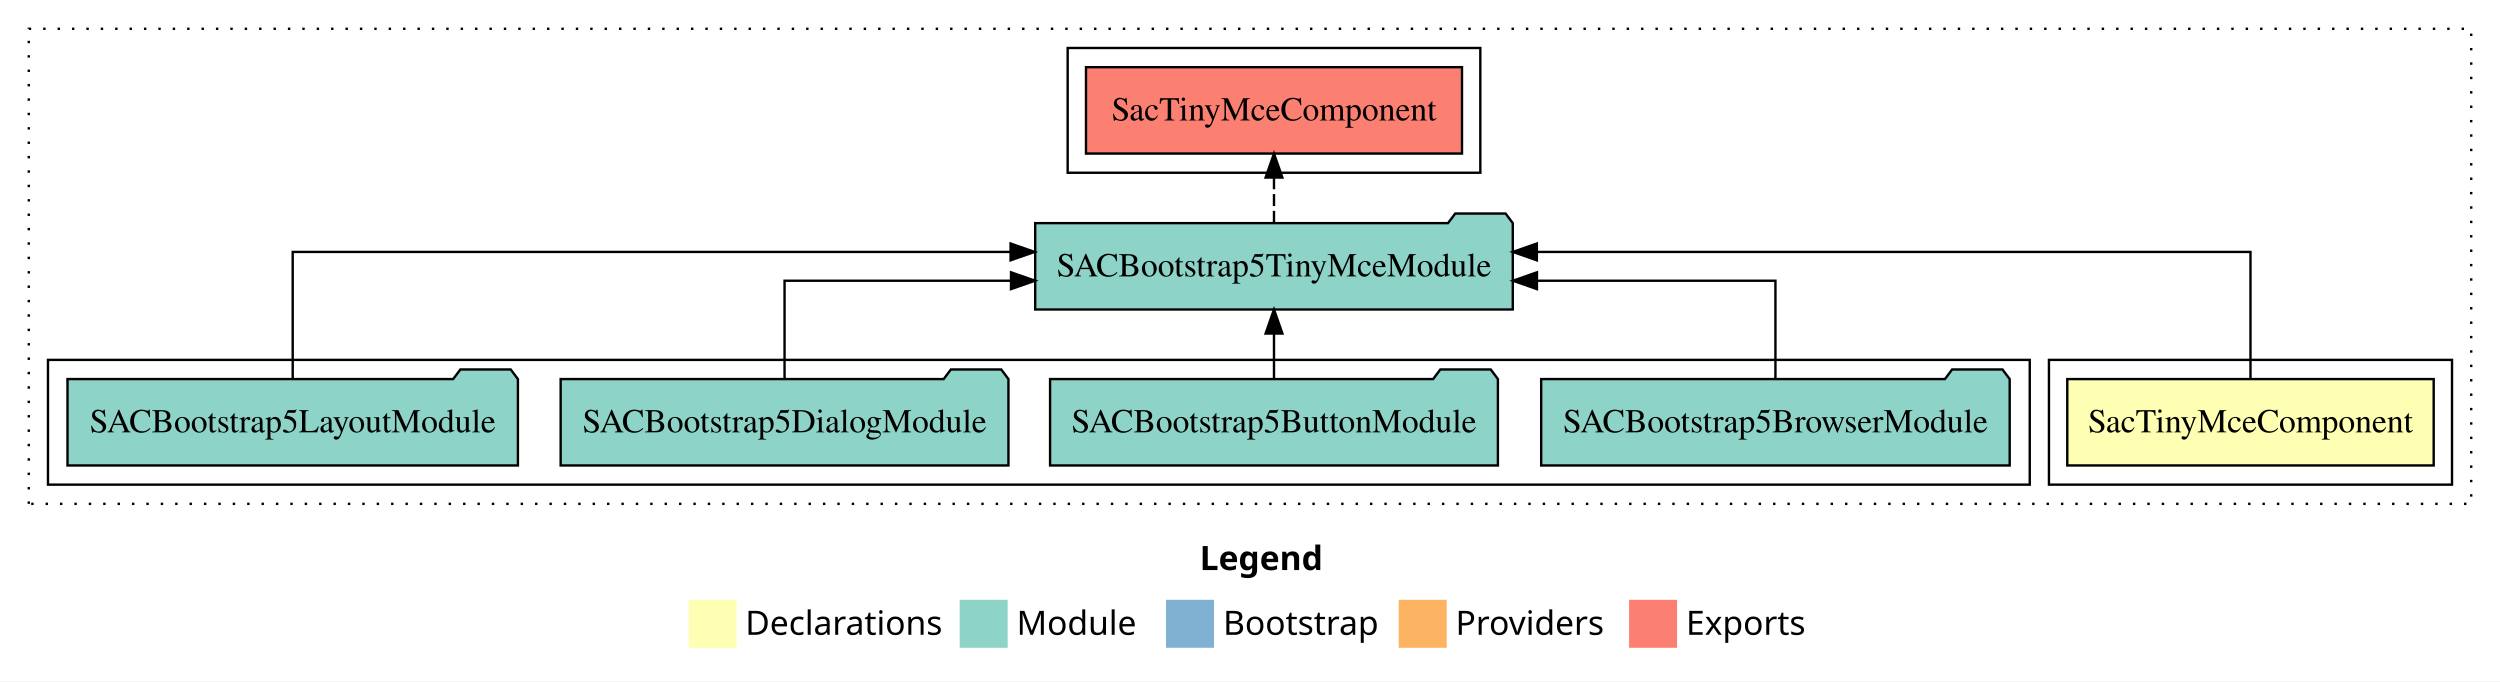
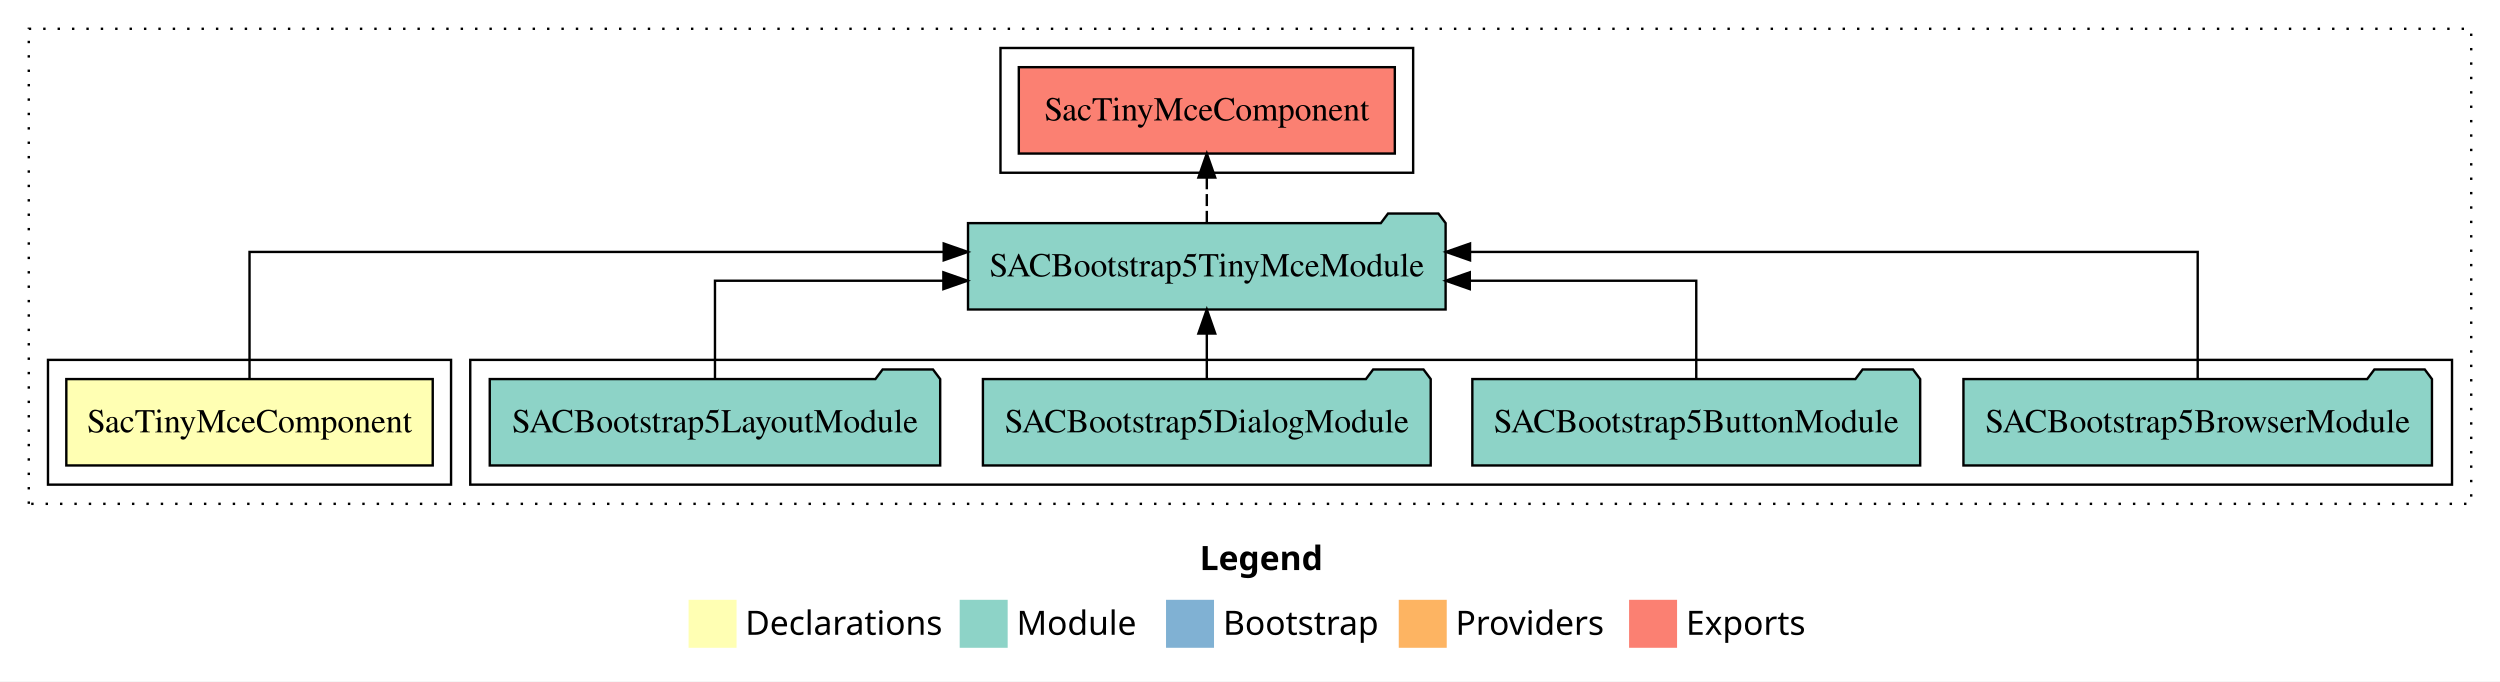
<svg xmlns="http://www.w3.org/2000/svg" width="1042pt" height="284pt" viewBox="0.00 0.00 1042.00 284.00">
  <g id="graph0" class="graph" transform="scale(1 1) rotate(0) translate(4 280)">
    <polygon fill="white" stroke="transparent" points="-4,4 -4,-280 1038,-280 1038,4 -4,4" />
    <text text-anchor="start" x="496.01" y="-42.4" font-family="Times-12" font-weight="bold" font-size="14.00">Legend</text>
    <polygon fill="#ffffb3" stroke="transparent" points="283,-10 283,-30 303,-30 303,-10 283,-10" />
    <text text-anchor="start" x="306.63" y="-15.4" font-family="Times-12" font-size="14.00">  Declarations</text>
    <polygon fill="#8dd3c7" stroke="transparent" points="396,-10 396,-30 416,-30 416,-10 396,-10" />
    <text text-anchor="start" x="419.73" y="-15.4" font-family="Times-12" font-size="14.00">  Module</text>
    <polygon fill="#80b1d3" stroke="transparent" points="482,-10 482,-30 502,-30 502,-10 482,-10" />
    <text text-anchor="start" x="505.78" y="-15.4" font-family="Times-12" font-size="14.00">  Bootstrap</text>
    <polygon fill="#fdb462" stroke="transparent" points="579,-10 579,-30 599,-30 599,-10 579,-10" />
    <text text-anchor="start" x="602.67" y="-15.4" font-family="Times-12" font-size="14.00">  Providers</text>
    <polygon fill="#fb8072" stroke="transparent" points="675,-10 675,-30 695,-30 695,-10 675,-10" />
    <text text-anchor="start" x="698.73" y="-15.4" font-family="Times-12" font-size="14.00">  Exports</text>
    <g id="clust1" class="cluster">
      <polygon fill="none" stroke="black" stroke-dasharray="1,5" points="8,-70 8,-268 1026,-268 1026,-70 8,-70" />
    </g>
+     <g id="clust4" class="cluster">
+       <polygon fill="none" stroke="black" points="192,-78 192,-130 1018,-130 1018,-78 192,-78" />
+     </g>
    <g id="clust2" class="cluster">
-       <polygon fill="none" stroke="black" points="850,-78 850,-130 1018,-130 1018,-78 850,-78" />
-     </g>
-     <g id="clust4" class="cluster">
-       <polygon fill="none" stroke="black" points="16,-78 16,-130 842,-130 842,-78 16,-78" />
+       <polygon fill="none" stroke="black" points="16,-78 16,-130 184,-130 184,-78 16,-78" />
    </g>
    <g id="clust5" class="cluster">
-       <polygon fill="none" stroke="black" points="441,-208 441,-260 613,-260 613,-208 441,-208" />
+       <polygon fill="none" stroke="black" points="413,-208 413,-260 585,-260 585,-208 413,-208" />
    </g>
    <g id="node1" class="node">
-       <polygon fill="#ffffb3" stroke="black" points="1010.36,-122 857.64,-122 857.64,-86 1010.36,-86 1010.36,-122" />
-       <text text-anchor="middle" x="934" y="-99.8" font-family="Times,serif" font-size="14.00">SacTinyMceComponent</text>
+       <polygon fill="#ffffb3" stroke="black" points="176.36,-122 23.64,-122 23.64,-86 176.36,-86 176.36,-122" />
+       <text text-anchor="middle" x="100" y="-99.8" font-family="Times,serif" font-size="14.00">SacTinyMceComponent</text>
    </g>
    <g id="node2" class="node">
-       <polygon fill="#8dd3c7" stroke="black" points="626.53,-187 623.53,-191 602.53,-191 599.53,-187 427.47,-187 427.47,-151 626.53,-151 626.53,-187" />
-       <text text-anchor="middle" x="527" y="-164.8" font-family="Times,serif" font-size="14.00">SACBootstrap5TinyMceModule</text>
+       <polygon fill="#8dd3c7" stroke="black" points="598.53,-187 595.53,-191 574.53,-191 571.53,-187 399.47,-187 399.47,-151 598.53,-151 598.53,-187" />
+       <text text-anchor="middle" x="499" y="-164.8" font-family="Times,serif" font-size="14.00">SACBootstrap5TinyMceModule</text>
    </g>
    <g id="edge1" class="edge">
-       <path fill="none" stroke="black" d="M934,-122.28C934,-143.32 934,-175 934,-175 934,-175 636.56,-175 636.56,-175" />
-       <polygon fill="black" stroke="black" points="636.56,-171.5 626.56,-175 636.56,-178.5 636.56,-171.5" />
+       <path fill="none" stroke="black" d="M100,-122.28C100,-143.32 100,-175 100,-175 100,-175 389.34,-175 389.34,-175" />
+       <polygon fill="black" stroke="black" points="389.34,-178.5 399.34,-175 389.34,-171.5 389.34,-178.5" />
    </g>
    <g id="node7" class="node">
-       <polygon fill="#fb8072" stroke="black" points="605.36,-252 448.64,-252 448.64,-216 605.36,-216 605.36,-252" />
-       <text text-anchor="middle" x="527" y="-229.8" font-family="Times,serif" font-size="14.00">SacTinyMceComponent </text>
+       <polygon fill="#fb8072" stroke="black" points="577.36,-252 420.64,-252 420.64,-216 577.36,-216 577.36,-252" />
+       <text text-anchor="middle" x="499" y="-229.8" font-family="Times,serif" font-size="14.00">SacTinyMceComponent </text>
    </g>
    <g id="edge6" class="edge">
-       <path fill="none" stroke="black" stroke-dasharray="5,2" d="M527,-187.11C527,-187.11 527,-205.99 527,-205.99" />
-       <polygon fill="black" stroke="black" points="523.5,-205.99 527,-215.99 530.5,-205.99 523.5,-205.99" />
+       <path fill="none" stroke="black" stroke-dasharray="5,2" d="M499,-187.11C499,-187.11 499,-205.99 499,-205.99" />
+       <polygon fill="black" stroke="black" points="495.5,-205.99 499,-215.99 502.5,-205.99 495.5,-205.99" />
    </g>
    <g id="node3" class="node">
-       <polygon fill="#8dd3c7" stroke="black" points="833.64,-122 830.64,-126 809.64,-126 806.64,-122 638.36,-122 638.36,-86 833.64,-86 833.64,-122" />
-       <text text-anchor="middle" x="736" y="-99.8" font-family="Times,serif" font-size="14.00">SACBootstrap5BrowserModule</text>
+       <polygon fill="#8dd3c7" stroke="black" points="1009.64,-122 1006.64,-126 985.64,-126 982.64,-122 814.36,-122 814.36,-86 1009.64,-86 1009.64,-122" />
+       <text text-anchor="middle" x="912" y="-99.8" font-family="Times,serif" font-size="14.00">SACBootstrap5BrowserModule</text>
    </g>
    <g id="edge2" class="edge">
-       <path fill="none" stroke="black" d="M736,-122.02C736,-139.37 736,-163 736,-163 736,-163 636.6,-163 636.6,-163" />
-       <polygon fill="black" stroke="black" points="636.6,-159.5 626.6,-163 636.6,-166.5 636.6,-159.5" />
+       <path fill="none" stroke="black" d="M912,-122.28C912,-143.32 912,-175 912,-175 912,-175 608.71,-175 608.71,-175" />
+       <polygon fill="black" stroke="black" points="608.71,-171.5 598.71,-175 608.71,-178.5 608.71,-171.5" />
    </g>
    <g id="node4" class="node">
-       <polygon fill="#8dd3c7" stroke="black" points="620.33,-122 617.33,-126 596.33,-126 593.33,-122 433.67,-122 433.67,-86 620.33,-86 620.33,-122" />
-       <text text-anchor="middle" x="527" y="-99.8" font-family="Times,serif" font-size="14.00">SACBootstrap5ButtonModule</text>
+       <polygon fill="#8dd3c7" stroke="black" points="796.33,-122 793.33,-126 772.33,-126 769.33,-122 609.67,-122 609.67,-86 796.33,-86 796.33,-122" />
+       <text text-anchor="middle" x="703" y="-99.8" font-family="Times,serif" font-size="14.00">SACBootstrap5ButtonModule</text>
    </g>
    <g id="edge3" class="edge">
-       <path fill="none" stroke="black" d="M527,-122.11C527,-122.11 527,-140.99 527,-140.99" />
-       <polygon fill="black" stroke="black" points="523.5,-140.99 527,-150.99 530.5,-140.99 523.5,-140.99" />
+       <path fill="none" stroke="black" d="M703,-122.02C703,-139.37 703,-163 703,-163 703,-163 608.61,-163 608.61,-163" />
+       <polygon fill="black" stroke="black" points="608.61,-159.5 598.61,-163 608.61,-166.5 608.61,-159.5" />
    </g>
    <g id="node5" class="node">
-       <polygon fill="#8dd3c7" stroke="black" points="416.32,-122 413.32,-126 392.32,-126 389.32,-122 229.68,-122 229.68,-86 416.32,-86 416.32,-122" />
-       <text text-anchor="middle" x="323" y="-99.8" font-family="Times,serif" font-size="14.00">SACBootstrap5DialogModule</text>
+       <polygon fill="#8dd3c7" stroke="black" points="592.32,-122 589.32,-126 568.32,-126 565.32,-122 405.68,-122 405.68,-86 592.32,-86 592.32,-122" />
+       <text text-anchor="middle" x="499" y="-99.8" font-family="Times,serif" font-size="14.00">SACBootstrap5DialogModule</text>
    </g>
    <g id="edge4" class="edge">
-       <path fill="none" stroke="black" d="M323,-122.02C323,-139.37 323,-163 323,-163 323,-163 417.39,-163 417.39,-163" />
-       <polygon fill="black" stroke="black" points="417.39,-166.5 427.39,-163 417.39,-159.5 417.39,-166.5" />
+       <path fill="none" stroke="black" d="M499,-122.11C499,-122.11 499,-140.99 499,-140.99" />
+       <polygon fill="black" stroke="black" points="495.5,-140.99 499,-150.99 502.5,-140.99 495.5,-140.99" />
    </g>
    <g id="node6" class="node">
-       <polygon fill="#8dd3c7" stroke="black" points="211.87,-122 208.87,-126 187.87,-126 184.87,-122 24.13,-122 24.13,-86 211.87,-86 211.87,-122" />
-       <text text-anchor="middle" x="118" y="-99.8" font-family="Times,serif" font-size="14.00">SACBootstrap5LayoutModule</text>
+       <polygon fill="#8dd3c7" stroke="black" points="387.87,-122 384.87,-126 363.87,-126 360.87,-122 200.13,-122 200.13,-86 387.87,-86 387.87,-122" />
+       <text text-anchor="middle" x="294" y="-99.8" font-family="Times,serif" font-size="14.00">SACBootstrap5LayoutModule</text>
    </g>
    <g id="edge5" class="edge">
-       <path fill="none" stroke="black" d="M118,-122.28C118,-143.32 118,-175 118,-175 118,-175 417.21,-175 417.21,-175" />
-       <polygon fill="black" stroke="black" points="417.21,-178.5 427.21,-175 417.21,-171.5 417.21,-178.5" />
+       <path fill="none" stroke="black" d="M294,-122.02C294,-139.37 294,-163 294,-163 294,-163 389.2,-163 389.2,-163" />
+       <polygon fill="black" stroke="black" points="389.2,-166.5 399.2,-163 389.2,-159.5 389.2,-166.5" />
    </g>
  </g>
</svg>
